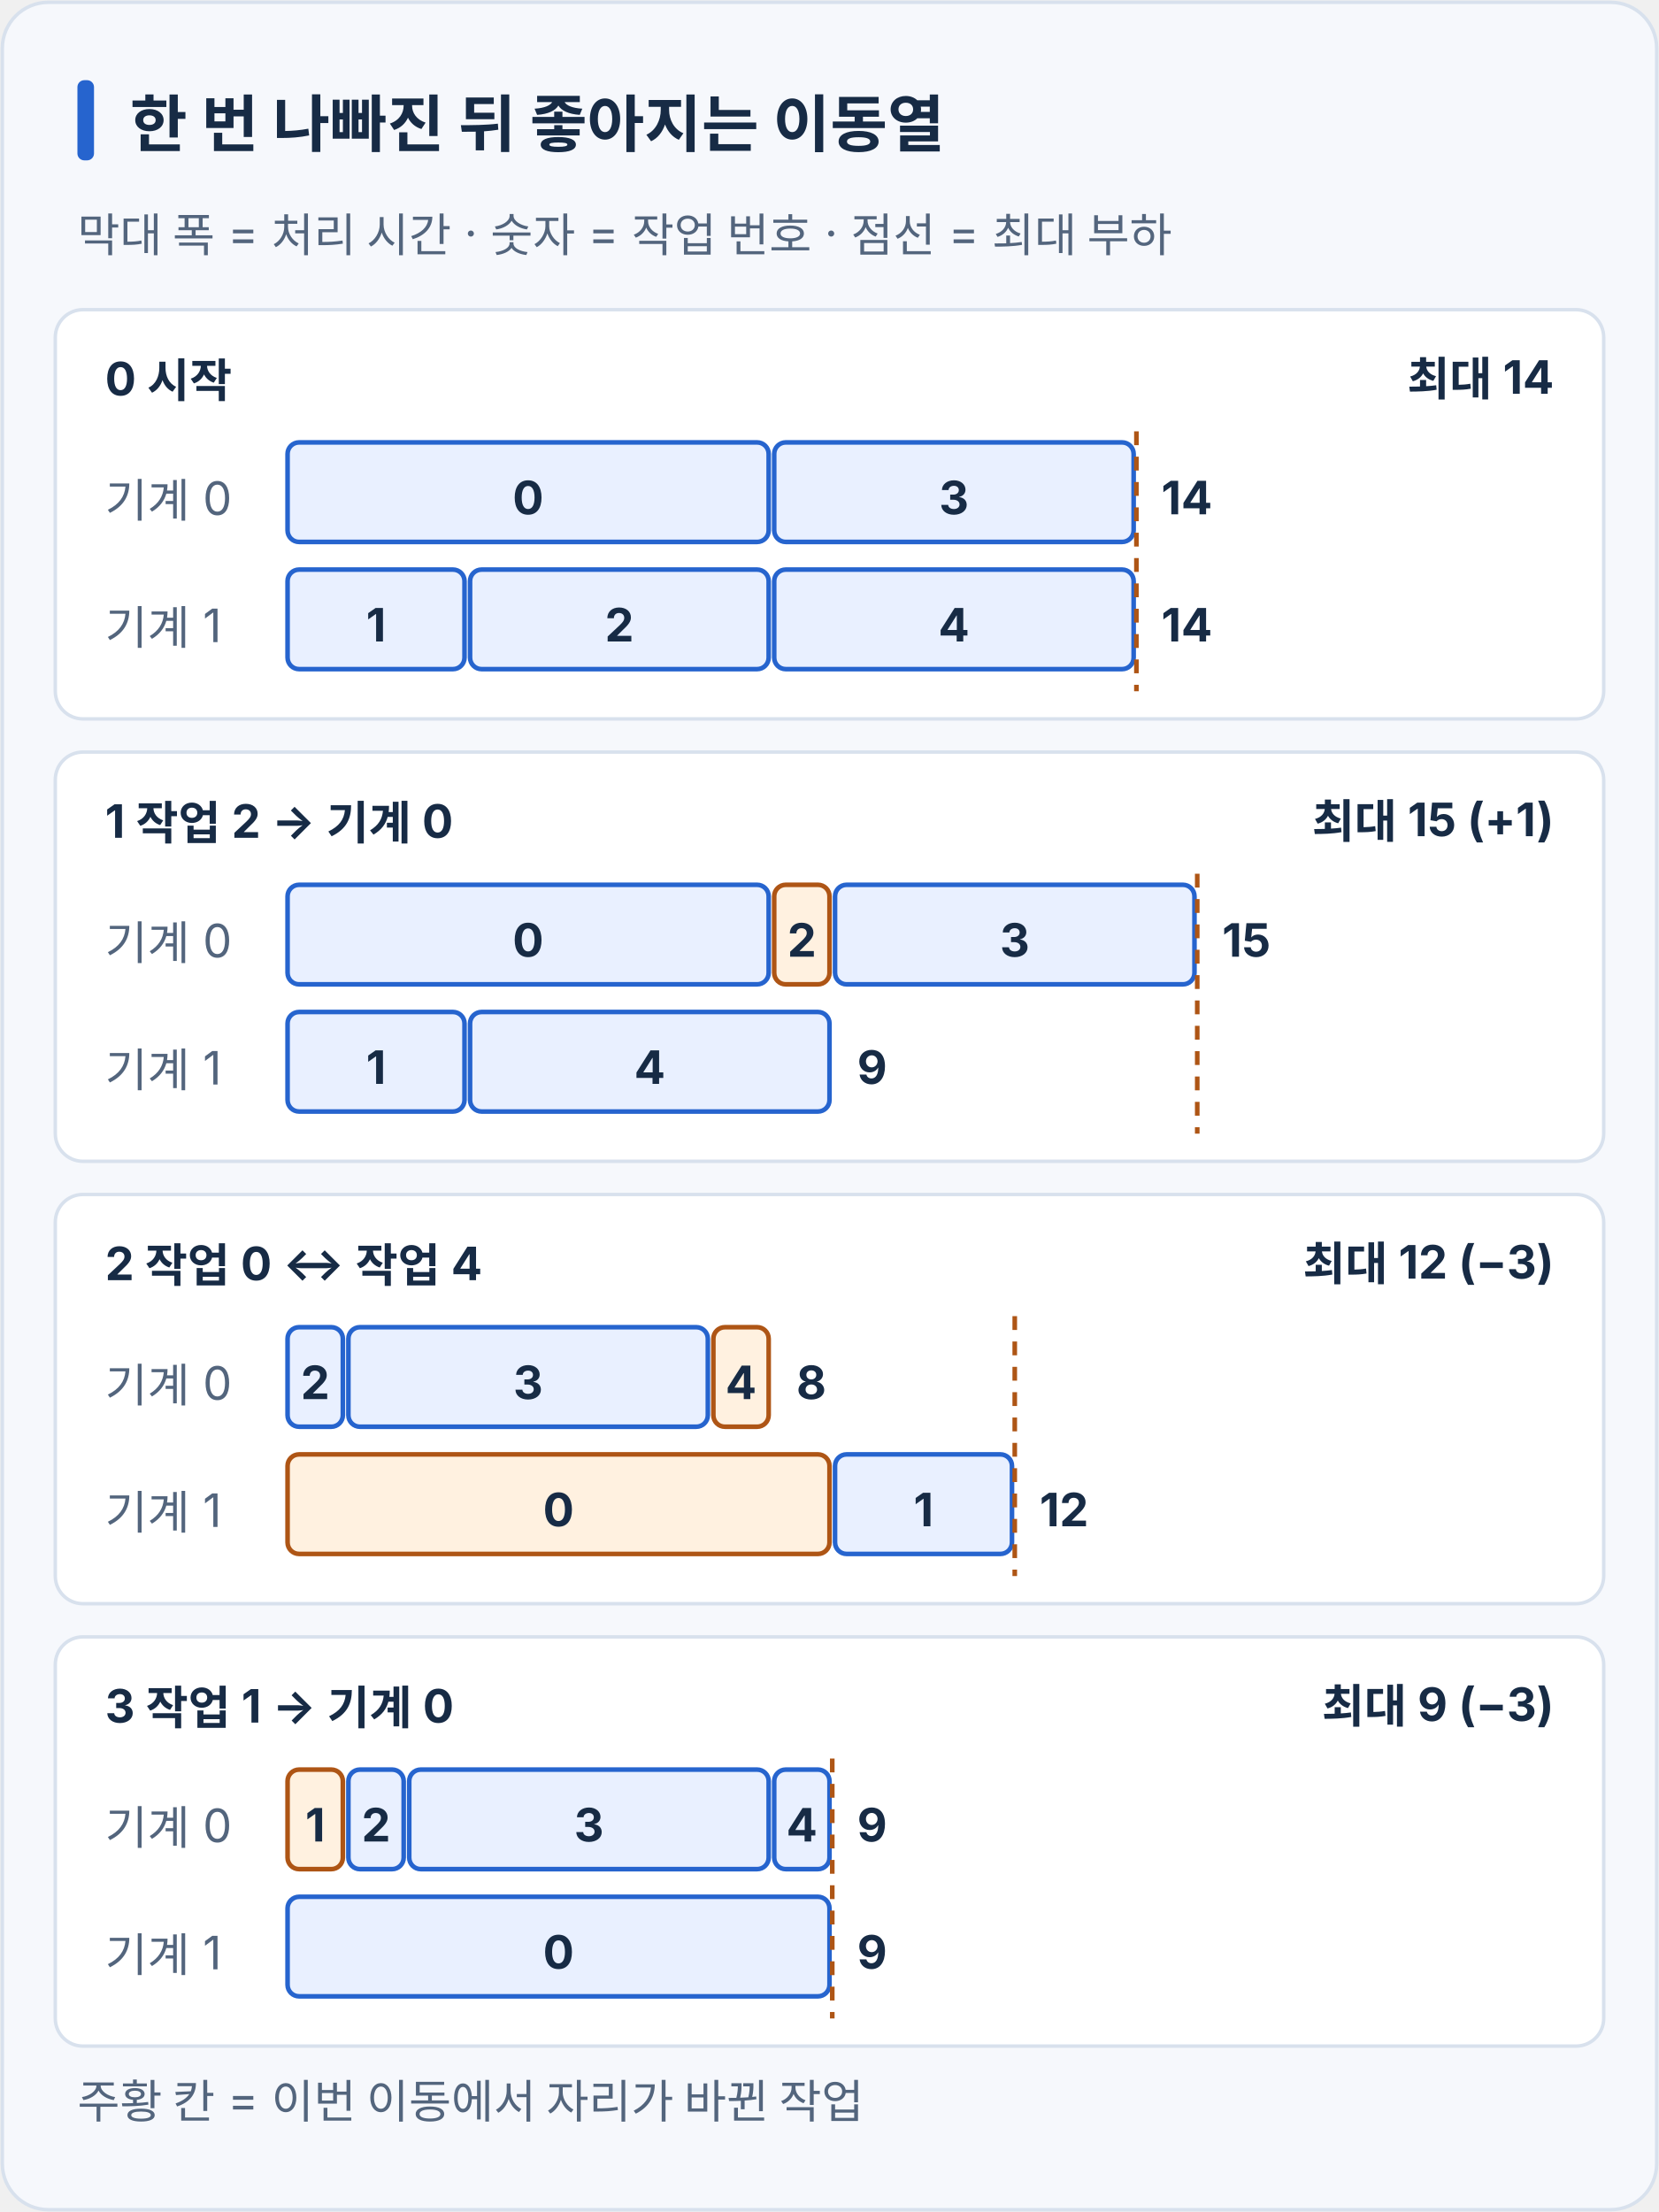
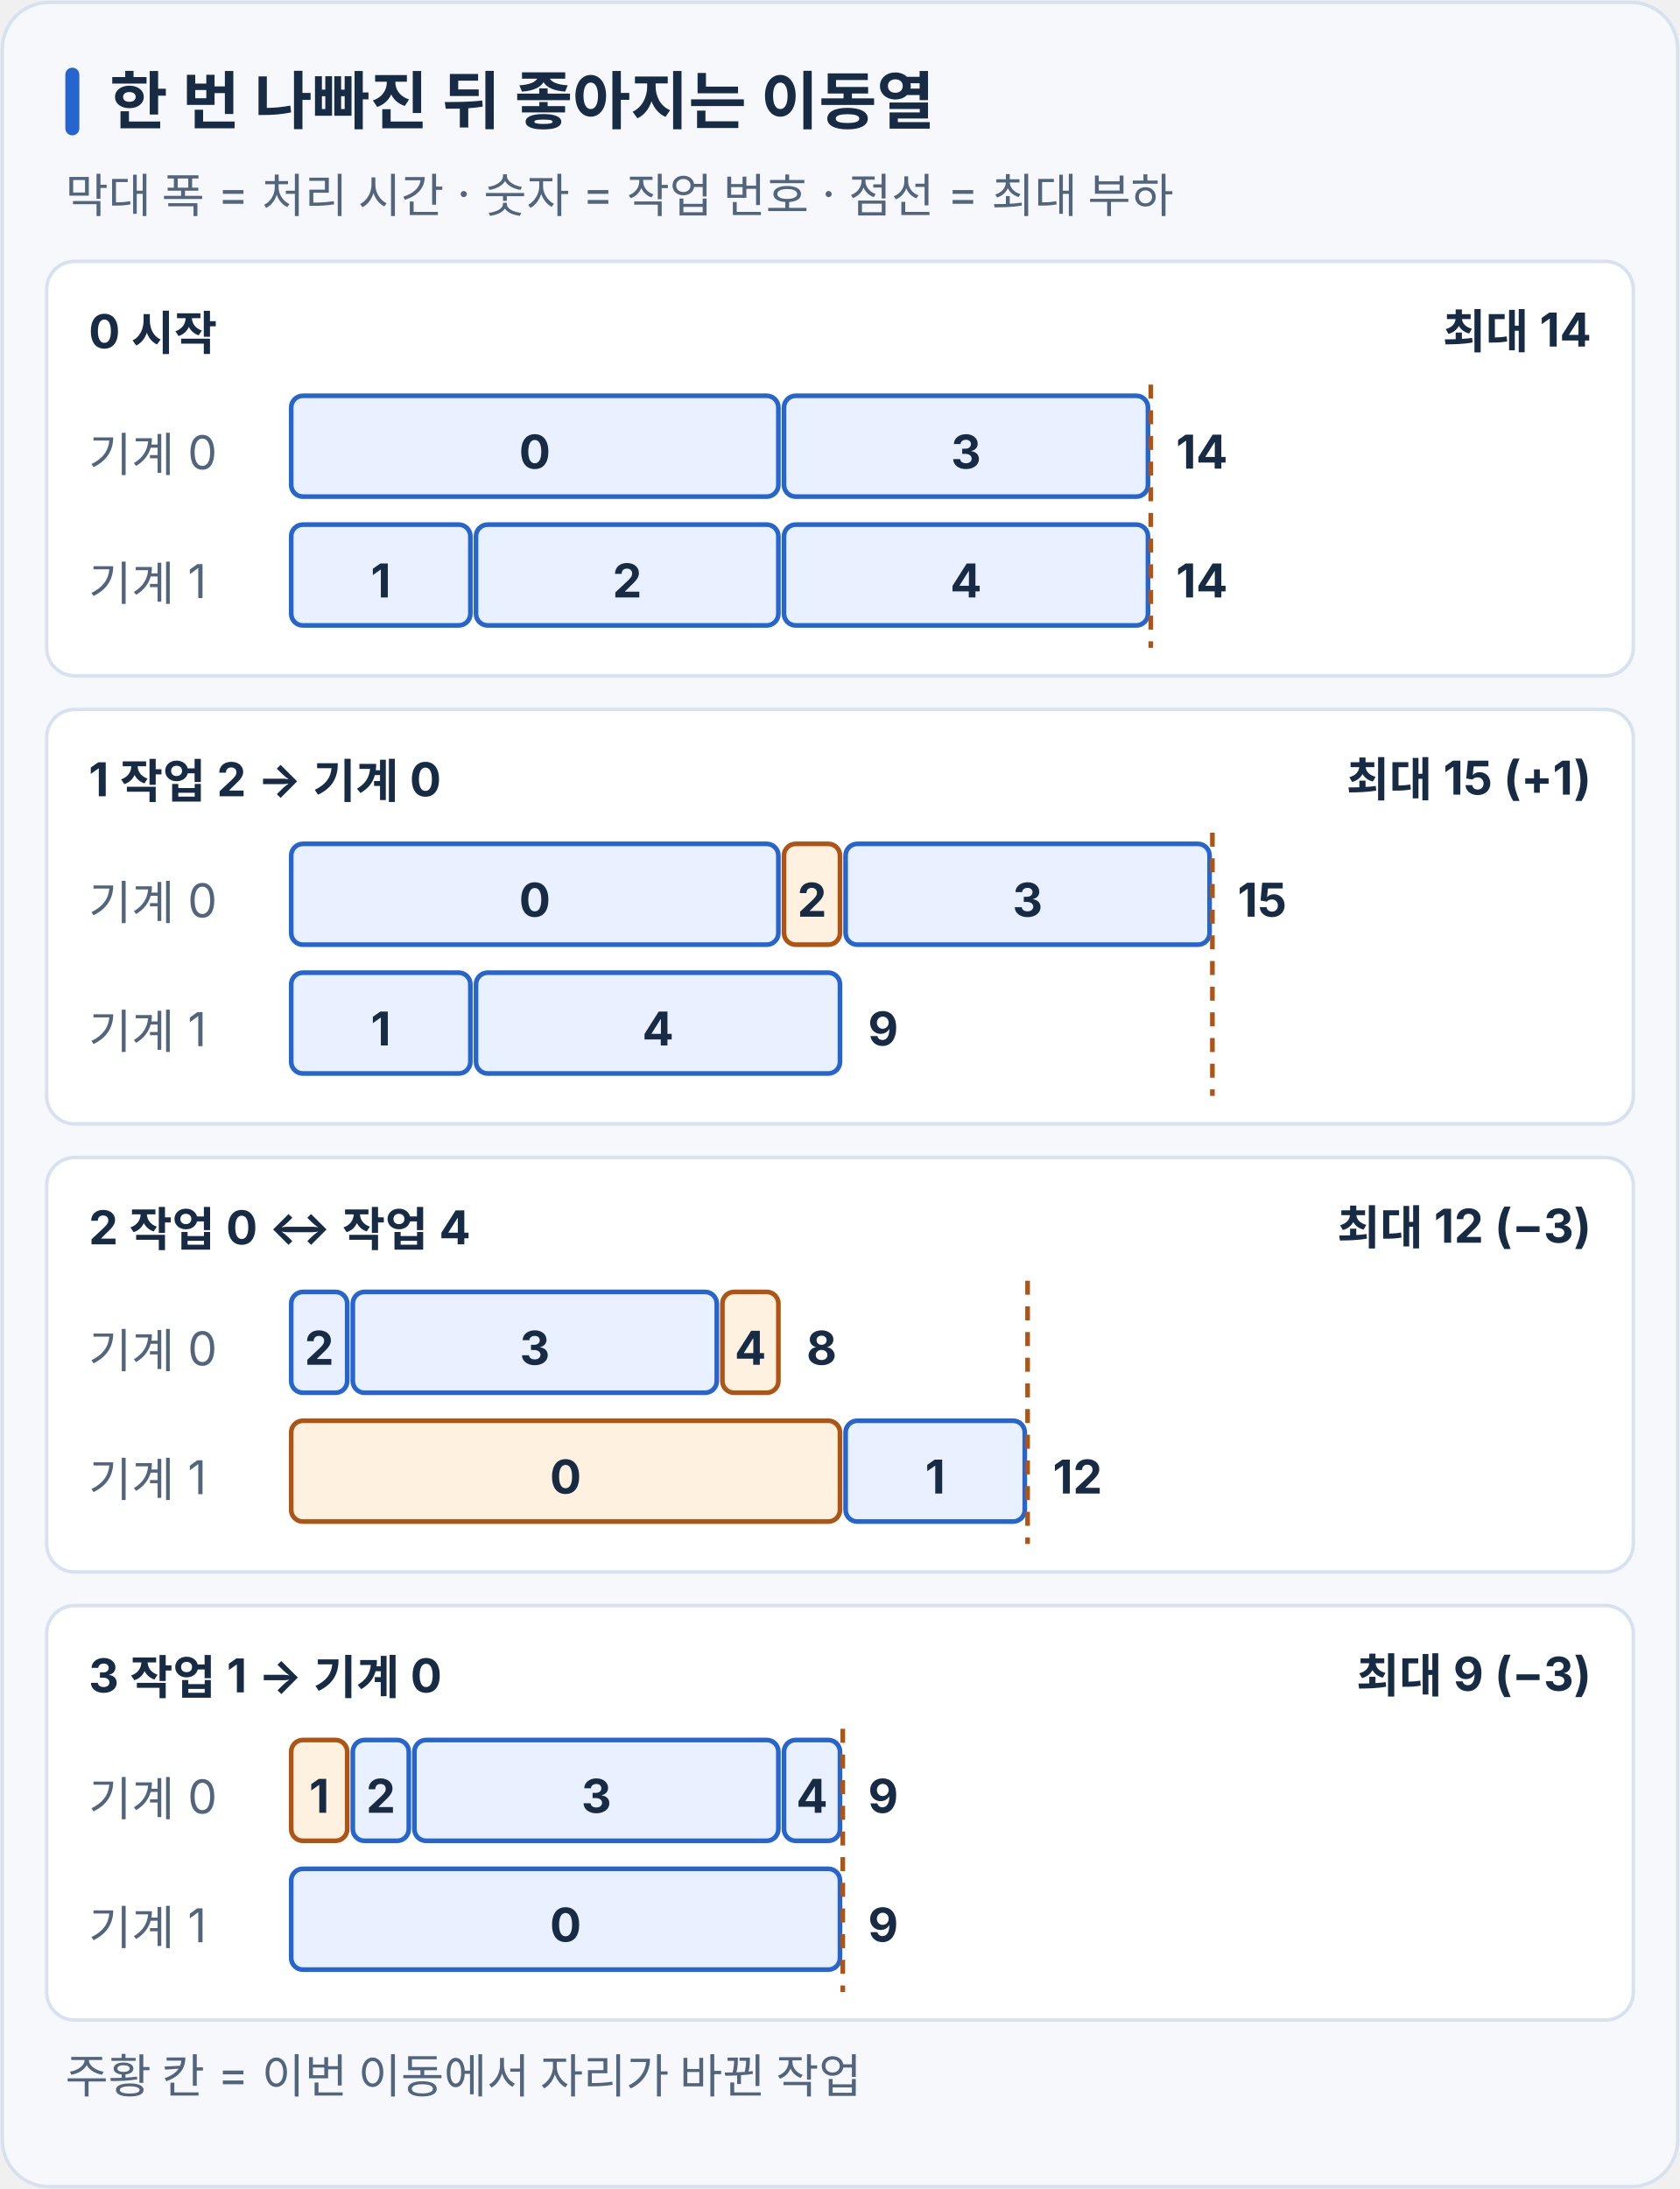
- <svg xmlns="http://www.w3.org/2000/svg" viewBox="0 0 720 960" role="img" aria-labelledby="title desc">
+ <svg xmlns="http://www.w3.org/2000/svg" viewBox="0 0 720 938" role="img" aria-labelledby="title desc">
  <style>text{font-family:-apple-system,BlinkMacSystemFont,"Apple SD Gothic Neo","Noto Sans KR",sans-serif}*{box-sizing:border-box}</style>
-   <rect x="1" y="1" width="718" height="958" rx="20" fill="#f6f8fc" stroke="#d8e1ed" stroke-width="1.5" />
-   <rect x="33.6" y="34.8" width="7.2" height="34.8" rx="3" fill="#2664ce" />
-   <text x="56.4" y="63.6" font-size="27" fill="#172b45" font-weight="750">한 번 나빠진 뒤 좋아지는 이동열</text>
-   <text x="33.6" y="109.2" font-size="20" fill="#53657d">막대 폭 = 처리 시간 · 숫자 = 작업 번호 · 점선 = 최대 부하</text>
-   <rect x="24" y="134.4" width="672" height="177.6" rx="12" fill="#ffffff" stroke="#d8e1ed" stroke-width="1.5" />
-   <text x="45.6" y="171.6" font-size="20" fill="#172b45" font-weight="700">0  시작</text>
-   <text x="674.4" y="171.6" font-size="20" fill="#172b45" font-weight="750" text-anchor="end">최대 14</text>
-   <text x="45.6" y="224.4" font-size="20" fill="#53657d">기계 0</text>
-   <rect x="124.8" y="192" width="208.8" height="43.2" rx="5" fill="#e9f0ff" stroke="#2664ce" stroke-width="2" />
-   <text x="229.2" y="223.2" font-size="20" fill="#172b45" font-weight="700" text-anchor="middle">0</text>
-   <rect x="336" y="192" width="156" height="43.2" rx="5" fill="#e9f0ff" stroke="#2664ce" stroke-width="2" />
-   <text x="414" y="223.2" font-size="20" fill="#172b45" font-weight="700" text-anchor="middle">3</text>
-   <text x="504" y="223.2" font-size="20" fill="#172b45" font-weight="700">14</text>
-   <text x="45.6" y="279.6" font-size="20" fill="#53657d">기계 1</text>
-   <rect x="124.8" y="247.2" width="76.8" height="43.2" rx="5" fill="#e9f0ff" stroke="#2664ce" stroke-width="2" />
-   <text x="163.2" y="278.4" font-size="20" fill="#172b45" font-weight="700" text-anchor="middle">1</text>
-   <rect x="204" y="247.2" width="129.6" height="43.2" rx="5" fill="#e9f0ff" stroke="#2664ce" stroke-width="2" />
-   <text x="268.8" y="278.4" font-size="20" fill="#172b45" font-weight="700" text-anchor="middle">2</text>
-   <rect x="336" y="247.2" width="156" height="43.2" rx="5" fill="#e9f0ff" stroke="#2664ce" stroke-width="2" />
-   <text x="414" y="278.4" font-size="20" fill="#172b45" font-weight="700" text-anchor="middle">4</text>
-   <text x="504" y="278.4" font-size="20" fill="#172b45" font-weight="700">14</text>
-   <line x1="493.2" y1="187.2" x2="493.2" y2="300" stroke="#ae5515" stroke-width="2" stroke-dasharray="6 5" />
-   <rect x="24" y="326.4" width="672" height="177.6" rx="12" fill="#ffffff" stroke="#d8e1ed" stroke-width="1.5" />
-   <text x="45.6" y="363.6" font-size="20" fill="#172b45" font-weight="700">1  작업 2 → 기계 0</text>
-   <text x="674.4" y="363.6" font-size="20" fill="#172b45" font-weight="750" text-anchor="end">최대 15 (+1)</text>
-   <text x="45.6" y="416.4" font-size="20" fill="#53657d">기계 0</text>
-   <rect x="124.8" y="384" width="208.8" height="43.2" rx="5" fill="#e9f0ff" stroke="#2664ce" stroke-width="2" />
-   <text x="229.2" y="415.2" font-size="20" fill="#172b45" font-weight="700" text-anchor="middle">0</text>
-   <rect x="336" y="384" width="24" height="43.2" rx="5" fill="#fff1e0" stroke="#ae5515" stroke-width="2" />
-   <text x="348" y="415.2" font-size="20" fill="#172b45" font-weight="700" text-anchor="middle">2</text>
-   <rect x="362.4" y="384" width="156" height="43.2" rx="5" fill="#e9f0ff" stroke="#2664ce" stroke-width="2" />
-   <text x="440.4" y="415.2" font-size="20" fill="#172b45" font-weight="700" text-anchor="middle">3</text>
-   <text x="530.4" y="415.2" font-size="20" fill="#172b45" font-weight="700">15</text>
-   <text x="45.6" y="471.6" font-size="20" fill="#53657d">기계 1</text>
-   <rect x="124.8" y="439.2" width="76.8" height="43.2" rx="5" fill="#e9f0ff" stroke="#2664ce" stroke-width="2" />
-   <text x="163.2" y="470.4" font-size="20" fill="#172b45" font-weight="700" text-anchor="middle">1</text>
-   <rect x="204" y="439.2" width="156" height="43.2" rx="5" fill="#e9f0ff" stroke="#2664ce" stroke-width="2" />
-   <text x="282" y="470.4" font-size="20" fill="#172b45" font-weight="700" text-anchor="middle">4</text>
-   <text x="372" y="470.4" font-size="20" fill="#172b45" font-weight="700">9</text>
-   <line x1="519.6" y1="379.2" x2="519.6" y2="492" stroke="#ae5515" stroke-width="2" stroke-dasharray="6 5" />
-   <rect x="24" y="518.4" width="672" height="177.6" rx="12" fill="#ffffff" stroke="#d8e1ed" stroke-width="1.5" />
-   <text x="45.6" y="555.6" font-size="20" fill="#172b45" font-weight="700">2  작업 0 ↔ 작업 4</text>
-   <text x="674.4" y="555.6" font-size="20" fill="#172b45" font-weight="750" text-anchor="end">최대 12 (−3)</text>
-   <text x="45.6" y="608.4" font-size="20" fill="#53657d">기계 0</text>
-   <rect x="124.8" y="576" width="24" height="43.2" rx="5" fill="#e9f0ff" stroke="#2664ce" stroke-width="2" />
-   <text x="136.8" y="607.2" font-size="20" fill="#172b45" font-weight="700" text-anchor="middle">2</text>
-   <rect x="151.2" y="576" width="156" height="43.2" rx="5" fill="#e9f0ff" stroke="#2664ce" stroke-width="2" />
-   <text x="229.2" y="607.2" font-size="20" fill="#172b45" font-weight="700" text-anchor="middle">3</text>
-   <rect x="309.6" y="576" width="24" height="43.2" rx="5" fill="#fff1e0" stroke="#ae5515" stroke-width="2" />
-   <text x="321.6" y="607.2" font-size="20" fill="#172b45" font-weight="700" text-anchor="middle">4</text>
-   <text x="345.6" y="607.2" font-size="20" fill="#172b45" font-weight="700">8</text>
-   <text x="45.6" y="663.6" font-size="20" fill="#53657d">기계 1</text>
-   <rect x="124.8" y="631.2" width="235.2" height="43.2" rx="5" fill="#fff1e0" stroke="#ae5515" stroke-width="2" />
-   <text x="242.4" y="662.4" font-size="20" fill="#172b45" font-weight="700" text-anchor="middle">0</text>
-   <rect x="362.4" y="631.2" width="76.8" height="43.2" rx="5" fill="#e9f0ff" stroke="#2664ce" stroke-width="2" />
-   <text x="400.8" y="662.4" font-size="20" fill="#172b45" font-weight="700" text-anchor="middle">1</text>
-   <text x="451.2" y="662.4" font-size="20" fill="#172b45" font-weight="700">12</text>
-   <line x1="440.4" y1="571.2" x2="440.4" y2="684" stroke="#ae5515" stroke-width="2" stroke-dasharray="6 5" />
-   <rect x="24" y="710.4" width="672" height="177.6" rx="12" fill="#ffffff" stroke="#d8e1ed" stroke-width="1.5" />
-   <text x="45.6" y="747.6" font-size="20" fill="#172b45" font-weight="700">3  작업 1 → 기계 0</text>
-   <text x="674.4" y="747.6" font-size="20" fill="#172b45" font-weight="750" text-anchor="end">최대 9 (−3)</text>
-   <text x="45.6" y="800.4" font-size="20" fill="#53657d">기계 0</text>
-   <rect x="124.8" y="768" width="24" height="43.2" rx="5" fill="#fff1e0" stroke="#ae5515" stroke-width="2" />
-   <text x="136.8" y="799.2" font-size="20" fill="#172b45" font-weight="700" text-anchor="middle">1</text>
-   <rect x="151.2" y="768" width="24" height="43.2" rx="5" fill="#e9f0ff" stroke="#2664ce" stroke-width="2" />
-   <text x="163.2" y="799.2" font-size="20" fill="#172b45" font-weight="700" text-anchor="middle">2</text>
-   <rect x="177.6" y="768" width="156" height="43.2" rx="5" fill="#e9f0ff" stroke="#2664ce" stroke-width="2" />
-   <text x="255.6" y="799.2" font-size="20" fill="#172b45" font-weight="700" text-anchor="middle">3</text>
-   <rect x="336" y="768" width="24" height="43.2" rx="5" fill="#e9f0ff" stroke="#2664ce" stroke-width="2" />
-   <text x="348" y="799.2" font-size="20" fill="#172b45" font-weight="700" text-anchor="middle">4</text>
-   <text x="372" y="799.2" font-size="20" fill="#172b45" font-weight="700">9</text>
-   <text x="45.6" y="855.6" font-size="20" fill="#53657d">기계 1</text>
-   <rect x="124.8" y="823.2" width="235.2" height="43.2" rx="5" fill="#e9f0ff" stroke="#2664ce" stroke-width="2" />
-   <text x="242.4" y="854.4" font-size="20" fill="#172b45" font-weight="700" text-anchor="middle">0</text>
-   <text x="372" y="854.4" font-size="20" fill="#172b45" font-weight="700">9</text>
-   <line x1="361.2" y1="763.2" x2="361.2" y2="876" stroke="#ae5515" stroke-width="2" stroke-dasharray="6 5" />
-   <text x="33.6" y="919.2" font-size="20" fill="#53657d">주황 칸 = 이번 이동에서 자리가 바뀐 작업</text>
+   <rect x="1" y="1" width="718" height="936" rx="20" fill="#f6f8fc" stroke="#d8e1ed" stroke-width="1.5" />
+   <rect x="28" y="29" width="6" height="29" rx="3" fill="#2664ce" />
+   <text x="47" y="53" font-size="27" fill="#172b45" font-weight="750">한 번 나빠진 뒤 좋아지는 이동열</text>
+   <text x="28" y="91" font-size="20" fill="#53657d">막대 폭 = 처리 시간 · 숫자 = 작업 번호 · 점선 = 최대 부하</text>
+   <rect x="20" y="112" width="680" height="177.6" rx="12" fill="#ffffff" stroke="#d8e1ed" stroke-width="1.5" />
+   <text x="38" y="149.2" font-size="20" fill="#172b45" font-weight="700">0  시작</text>
+   <text x="682" y="149.2" font-size="20" fill="#172b45" font-weight="750" text-anchor="end">최대 14</text>
+   <text x="38" y="202" font-size="20" fill="#53657d">기계 0</text>
+   <rect x="124.8" y="169.6" width="208.8" height="43.2" rx="5" fill="#e9f0ff" stroke="#2664ce" stroke-width="2" />
+   <text x="229.2" y="200.8" font-size="20" fill="#172b45" font-weight="700" text-anchor="middle">0</text>
+   <rect x="336" y="169.6" width="156" height="43.2" rx="5" fill="#e9f0ff" stroke="#2664ce" stroke-width="2" />
+   <text x="414" y="200.8" font-size="20" fill="#172b45" font-weight="700" text-anchor="middle">3</text>
+   <text x="504" y="200.8" font-size="20" fill="#172b45" font-weight="700">14</text>
+   <text x="38" y="257.2" font-size="20" fill="#53657d">기계 1</text>
+   <rect x="124.8" y="224.8" width="76.8" height="43.2" rx="5" fill="#e9f0ff" stroke="#2664ce" stroke-width="2" />
+   <text x="163.2" y="256" font-size="20" fill="#172b45" font-weight="700" text-anchor="middle">1</text>
+   <rect x="204" y="224.8" width="129.6" height="43.2" rx="5" fill="#e9f0ff" stroke="#2664ce" stroke-width="2" />
+   <text x="268.8" y="256" font-size="20" fill="#172b45" font-weight="700" text-anchor="middle">2</text>
+   <rect x="336" y="224.8" width="156" height="43.2" rx="5" fill="#e9f0ff" stroke="#2664ce" stroke-width="2" />
+   <text x="414" y="256" font-size="20" fill="#172b45" font-weight="700" text-anchor="middle">4</text>
+   <text x="504" y="256" font-size="20" fill="#172b45" font-weight="700">14</text>
+   <line x1="493.2" y1="164.8" x2="493.2" y2="277.6" stroke="#ae5515" stroke-width="2" stroke-dasharray="6 5" />
+   <rect x="20" y="304" width="680" height="177.6" rx="12" fill="#ffffff" stroke="#d8e1ed" stroke-width="1.5" />
+   <text x="38" y="341.2" font-size="20" fill="#172b45" font-weight="700">1  작업 2 → 기계 0</text>
+   <text x="682" y="341.2" font-size="20" fill="#172b45" font-weight="750" text-anchor="end">최대 15 (+1)</text>
+   <text x="38" y="394" font-size="20" fill="#53657d">기계 0</text>
+   <rect x="124.8" y="361.6" width="208.8" height="43.2" rx="5" fill="#e9f0ff" stroke="#2664ce" stroke-width="2" />
+   <text x="229.2" y="392.8" font-size="20" fill="#172b45" font-weight="700" text-anchor="middle">0</text>
+   <rect x="336" y="361.6" width="24" height="43.2" rx="5" fill="#fff1e0" stroke="#ae5515" stroke-width="2" />
+   <text x="348" y="392.8" font-size="20" fill="#172b45" font-weight="700" text-anchor="middle">2</text>
+   <rect x="362.4" y="361.6" width="156" height="43.2" rx="5" fill="#e9f0ff" stroke="#2664ce" stroke-width="2" />
+   <text x="440.4" y="392.8" font-size="20" fill="#172b45" font-weight="700" text-anchor="middle">3</text>
+   <text x="530.4" y="392.8" font-size="20" fill="#172b45" font-weight="700">15</text>
+   <text x="38" y="449.2" font-size="20" fill="#53657d">기계 1</text>
+   <rect x="124.8" y="416.8" width="76.8" height="43.2" rx="5" fill="#e9f0ff" stroke="#2664ce" stroke-width="2" />
+   <text x="163.2" y="448" font-size="20" fill="#172b45" font-weight="700" text-anchor="middle">1</text>
+   <rect x="204" y="416.8" width="156" height="43.2" rx="5" fill="#e9f0ff" stroke="#2664ce" stroke-width="2" />
+   <text x="282" y="448" font-size="20" fill="#172b45" font-weight="700" text-anchor="middle">4</text>
+   <text x="372" y="448" font-size="20" fill="#172b45" font-weight="700">9</text>
+   <line x1="519.6" y1="356.8" x2="519.6" y2="469.6" stroke="#ae5515" stroke-width="2" stroke-dasharray="6 5" />
+   <rect x="20" y="496" width="680" height="177.6" rx="12" fill="#ffffff" stroke="#d8e1ed" stroke-width="1.5" />
+   <text x="38" y="533.2" font-size="20" fill="#172b45" font-weight="700">2  작업 0 ↔ 작업 4</text>
+   <text x="682" y="533.2" font-size="20" fill="#172b45" font-weight="750" text-anchor="end">최대 12 (−3)</text>
+   <text x="38" y="586" font-size="20" fill="#53657d">기계 0</text>
+   <rect x="124.8" y="553.6" width="24" height="43.2" rx="5" fill="#e9f0ff" stroke="#2664ce" stroke-width="2" />
+   <text x="136.8" y="584.8" font-size="20" fill="#172b45" font-weight="700" text-anchor="middle">2</text>
+   <rect x="151.2" y="553.6" width="156" height="43.2" rx="5" fill="#e9f0ff" stroke="#2664ce" stroke-width="2" />
+   <text x="229.2" y="584.8" font-size="20" fill="#172b45" font-weight="700" text-anchor="middle">3</text>
+   <rect x="309.6" y="553.6" width="24" height="43.2" rx="5" fill="#fff1e0" stroke="#ae5515" stroke-width="2" />
+   <text x="321.6" y="584.8" font-size="20" fill="#172b45" font-weight="700" text-anchor="middle">4</text>
+   <text x="345.6" y="584.8" font-size="20" fill="#172b45" font-weight="700">8</text>
+   <text x="38" y="641.2" font-size="20" fill="#53657d">기계 1</text>
+   <rect x="124.8" y="608.8" width="235.2" height="43.2" rx="5" fill="#fff1e0" stroke="#ae5515" stroke-width="2" />
+   <text x="242.4" y="640" font-size="20" fill="#172b45" font-weight="700" text-anchor="middle">0</text>
+   <rect x="362.4" y="608.8" width="76.8" height="43.2" rx="5" fill="#e9f0ff" stroke="#2664ce" stroke-width="2" />
+   <text x="400.8" y="640" font-size="20" fill="#172b45" font-weight="700" text-anchor="middle">1</text>
+   <text x="451.2" y="640" font-size="20" fill="#172b45" font-weight="700">12</text>
+   <line x1="440.4" y1="548.8" x2="440.4" y2="661.6" stroke="#ae5515" stroke-width="2" stroke-dasharray="6 5" />
+   <rect x="20" y="688" width="680" height="177.6" rx="12" fill="#ffffff" stroke="#d8e1ed" stroke-width="1.5" />
+   <text x="38" y="725.2" font-size="20" fill="#172b45" font-weight="700">3  작업 1 → 기계 0</text>
+   <text x="682" y="725.2" font-size="20" fill="#172b45" font-weight="750" text-anchor="end">최대 9 (−3)</text>
+   <text x="38" y="778" font-size="20" fill="#53657d">기계 0</text>
+   <rect x="124.8" y="745.6" width="24" height="43.2" rx="5" fill="#fff1e0" stroke="#ae5515" stroke-width="2" />
+   <text x="136.8" y="776.8" font-size="20" fill="#172b45" font-weight="700" text-anchor="middle">1</text>
+   <rect x="151.2" y="745.6" width="24" height="43.2" rx="5" fill="#e9f0ff" stroke="#2664ce" stroke-width="2" />
+   <text x="163.2" y="776.8" font-size="20" fill="#172b45" font-weight="700" text-anchor="middle">2</text>
+   <rect x="177.6" y="745.6" width="156" height="43.2" rx="5" fill="#e9f0ff" stroke="#2664ce" stroke-width="2" />
+   <text x="255.6" y="776.8" font-size="20" fill="#172b45" font-weight="700" text-anchor="middle">3</text>
+   <rect x="336" y="745.6" width="24" height="43.2" rx="5" fill="#e9f0ff" stroke="#2664ce" stroke-width="2" />
+   <text x="348" y="776.8" font-size="20" fill="#172b45" font-weight="700" text-anchor="middle">4</text>
+   <text x="372" y="776.8" font-size="20" fill="#172b45" font-weight="700">9</text>
+   <text x="38" y="833.2" font-size="20" fill="#53657d">기계 1</text>
+   <rect x="124.8" y="800.8" width="235.2" height="43.2" rx="5" fill="#e9f0ff" stroke="#2664ce" stroke-width="2" />
+   <text x="242.4" y="832" font-size="20" fill="#172b45" font-weight="700" text-anchor="middle">0</text>
+   <text x="372" y="832" font-size="20" fill="#172b45" font-weight="700">9</text>
+   <line x1="361.2" y1="740.8" x2="361.2" y2="853.6" stroke="#ae5515" stroke-width="2" stroke-dasharray="6 5" />
+   <text x="28" y="896.8" font-size="20" fill="#53657d">주황 칸 = 이번 이동에서 자리가 바뀐 작업</text>
</svg>
